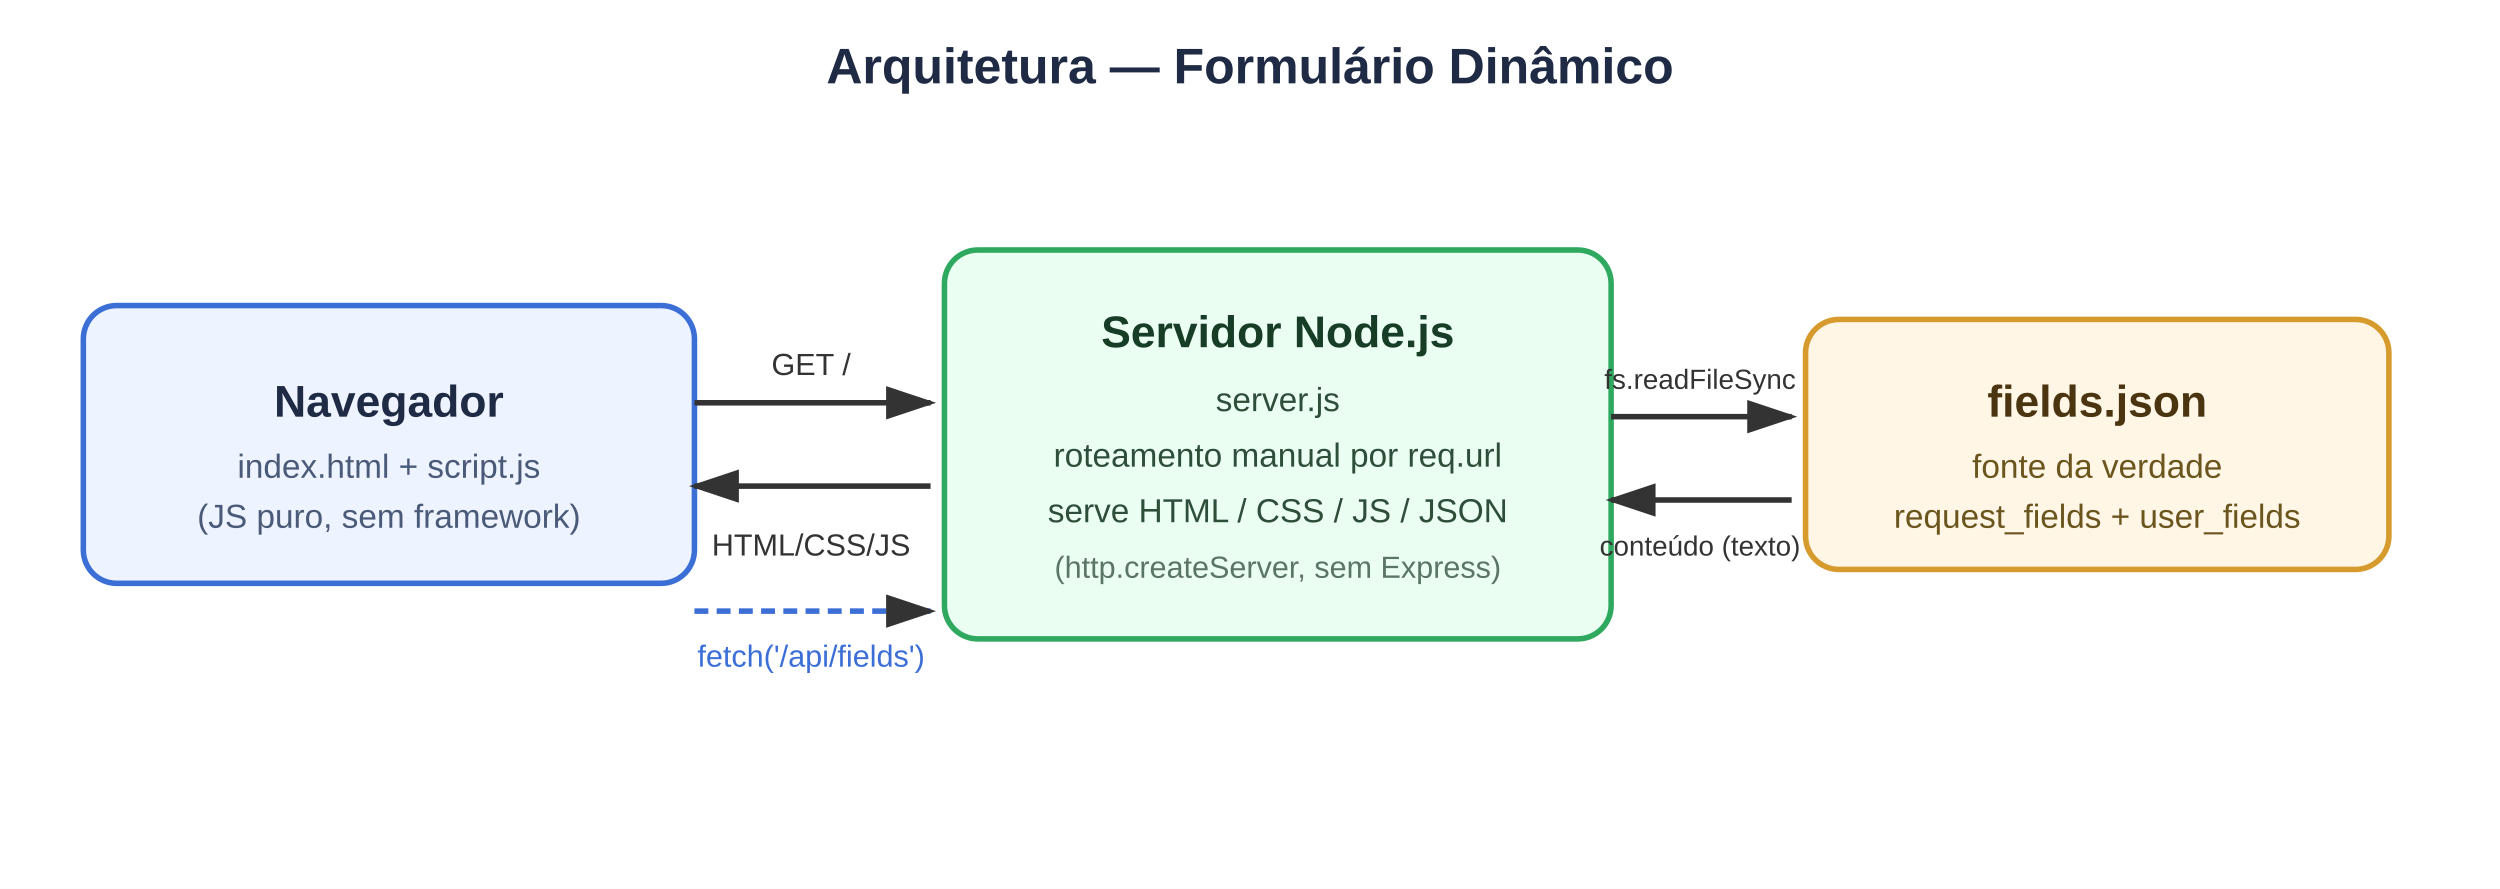
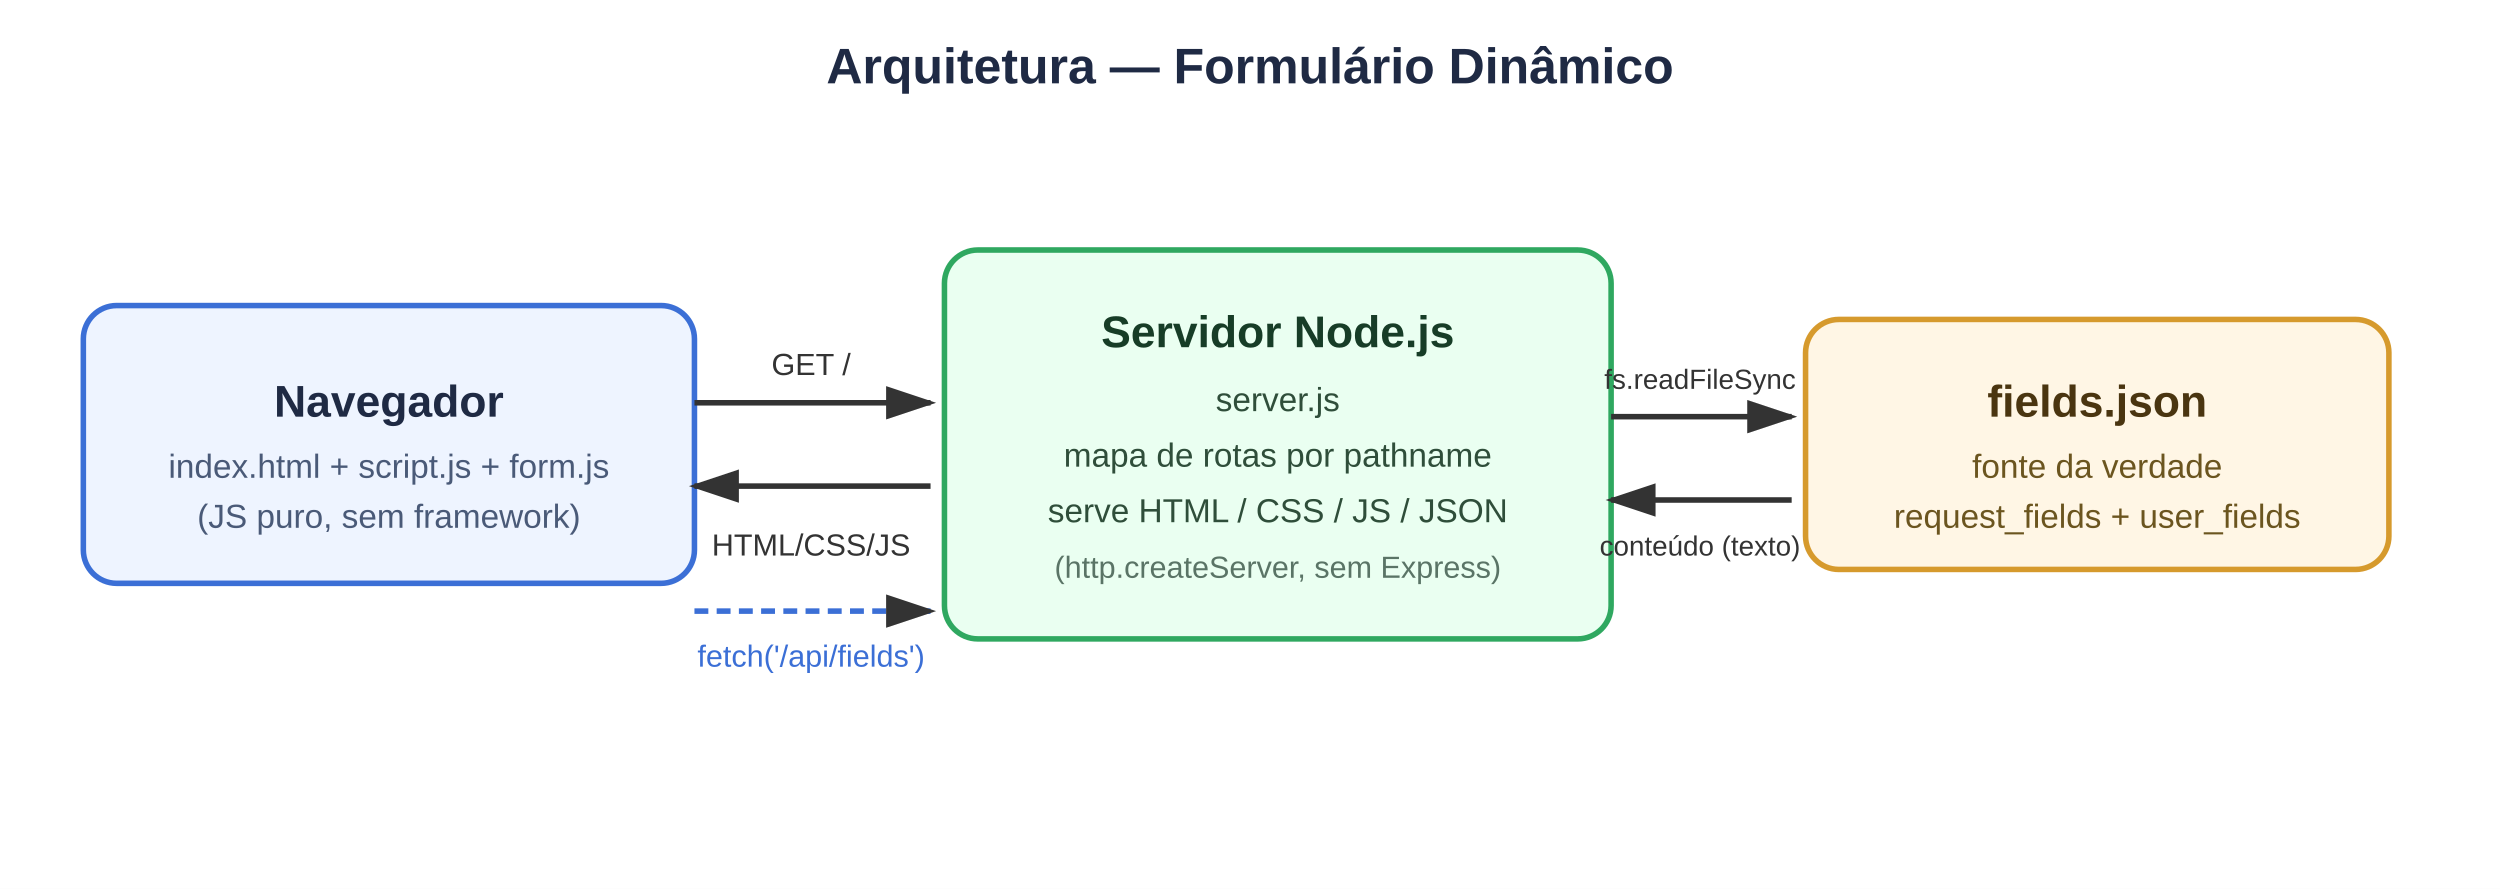
<svg xmlns="http://www.w3.org/2000/svg" viewBox="0 0 900 320" font-family="Segoe UI, Arial, sans-serif">
  <rect width="900" height="320" fill="#ffffff" />
  <rect x="30" y="110" width="220" height="100" rx="12" fill="#eef4ff" stroke="#3b6fd6" stroke-width="2" />
  <text x="140" y="150" text-anchor="middle" font-size="16" font-weight="600" fill="#1f2a44">Navegador</text>
-   <text x="140" y="172" text-anchor="middle" font-size="12" fill="#4a5a78">index.html + script.js</text>
+   <text x="140" y="172" text-anchor="middle" font-size="12" fill="#4a5a78">index.html + script.js + form.js</text>
  <text x="140" y="190" text-anchor="middle" font-size="12" fill="#4a5a78">(JS puro, sem framework)</text>
  <rect x="340" y="90" width="240" height="140" rx="12" fill="#eafff1" stroke="#2fa860" stroke-width="2" />
  <text x="460" y="125" text-anchor="middle" font-size="16" font-weight="600" fill="#173d27">Servidor Node.js</text>
  <text x="460" y="148" text-anchor="middle" font-size="12" fill="#2f4e3a">server.js</text>
-   <text x="460" y="168" text-anchor="middle" font-size="12" fill="#2f4e3a">roteamento manual por req.url</text>
+   <text x="460" y="168" text-anchor="middle" font-size="12" fill="#2f4e3a">mapa de rotas por pathname</text>
  <text x="460" y="188" text-anchor="middle" font-size="12" fill="#2f4e3a">serve HTML / CSS / JS / JSON</text>
  <text x="460" y="208" text-anchor="middle" font-size="11" fill="#5a7466">(http.createServer, sem Express)</text>
  <rect x="650" y="115" width="210" height="90" rx="12" fill="#fff6e5" stroke="#d69a2d" stroke-width="2" />
  <text x="755" y="150" text-anchor="middle" font-size="16" font-weight="600" fill="#4a3510">fields.json</text>
  <text x="755" y="172" text-anchor="middle" font-size="12" fill="#6b551f">fonte da verdade</text>
  <text x="755" y="190" text-anchor="middle" font-size="12" fill="#6b551f">request_fields + user_fields</text>
  <defs>
    <marker id="arrow" markerWidth="10" markerHeight="10" refX="8" refY="3" orient="auto" markerUnits="strokeWidth">
      <path d="M0,0 L0,6 L9,3 z" fill="#333" />
    </marker>
  </defs>
  <line x1="250" y1="145" x2="335" y2="145" stroke="#333" stroke-width="2" marker-end="url(#arrow)" />
  <text x="292" y="135" text-anchor="middle" font-size="11" fill="#333">GET /</text>
  <line x1="335" y1="175" x2="250" y2="175" stroke="#333" stroke-width="2" marker-end="url(#arrow)" />
  <text x="292" y="200" text-anchor="middle" font-size="11" fill="#333">HTML/CSS/JS</text>
  <line x1="250" y1="220" x2="335" y2="220" stroke="#3b6fd6" stroke-width="2" marker-end="url(#arrow)" stroke-dasharray="5,3" />
  <text x="292" y="240" text-anchor="middle" font-size="11" fill="#3b6fd6">fetch('/api/fields')</text>
  <line x1="580" y1="150" x2="645" y2="150" stroke="#333" stroke-width="2" marker-end="url(#arrow)" />
  <text x="612" y="140" text-anchor="middle" font-size="10" fill="#333">fs.readFileSync</text>
  <line x1="645" y1="180" x2="580" y2="180" stroke="#333" stroke-width="2" marker-end="url(#arrow)" />
  <text x="612" y="200" text-anchor="middle" font-size="10" fill="#333">conteúdo (texto)</text>
  <text x="450" y="30" text-anchor="middle" font-size="18" font-weight="700" fill="#1f2a44">Arquitetura — Formulário Dinâmico</text>
</svg>
